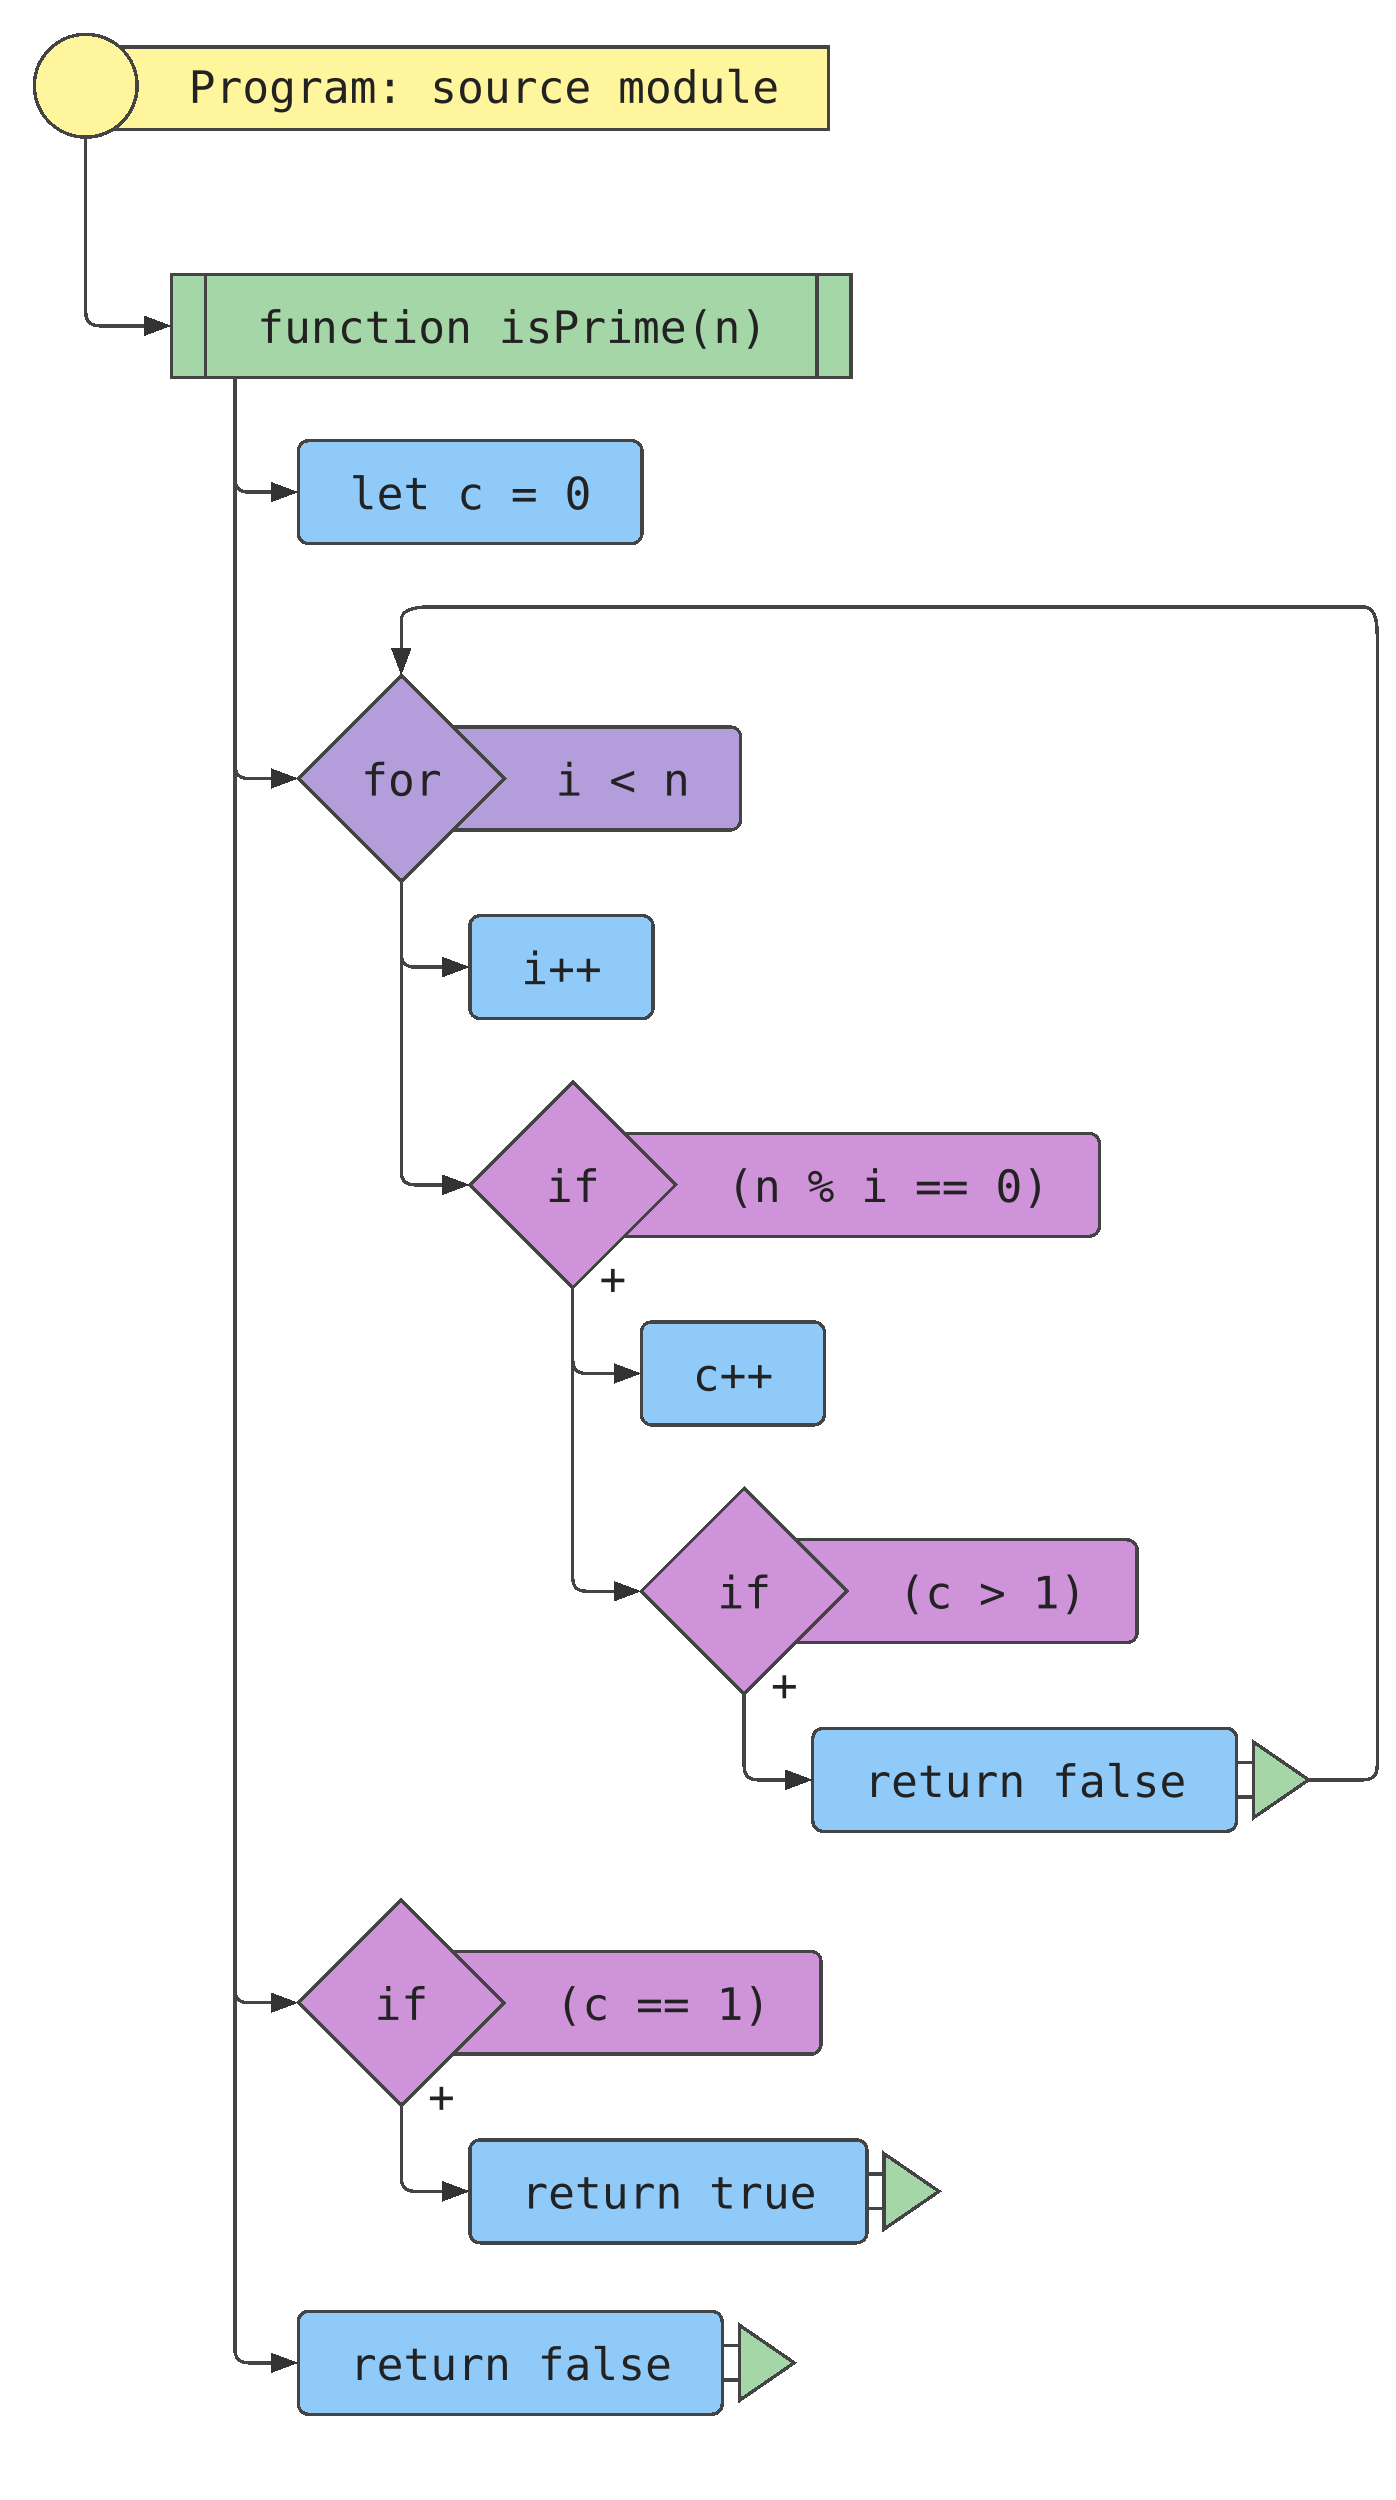
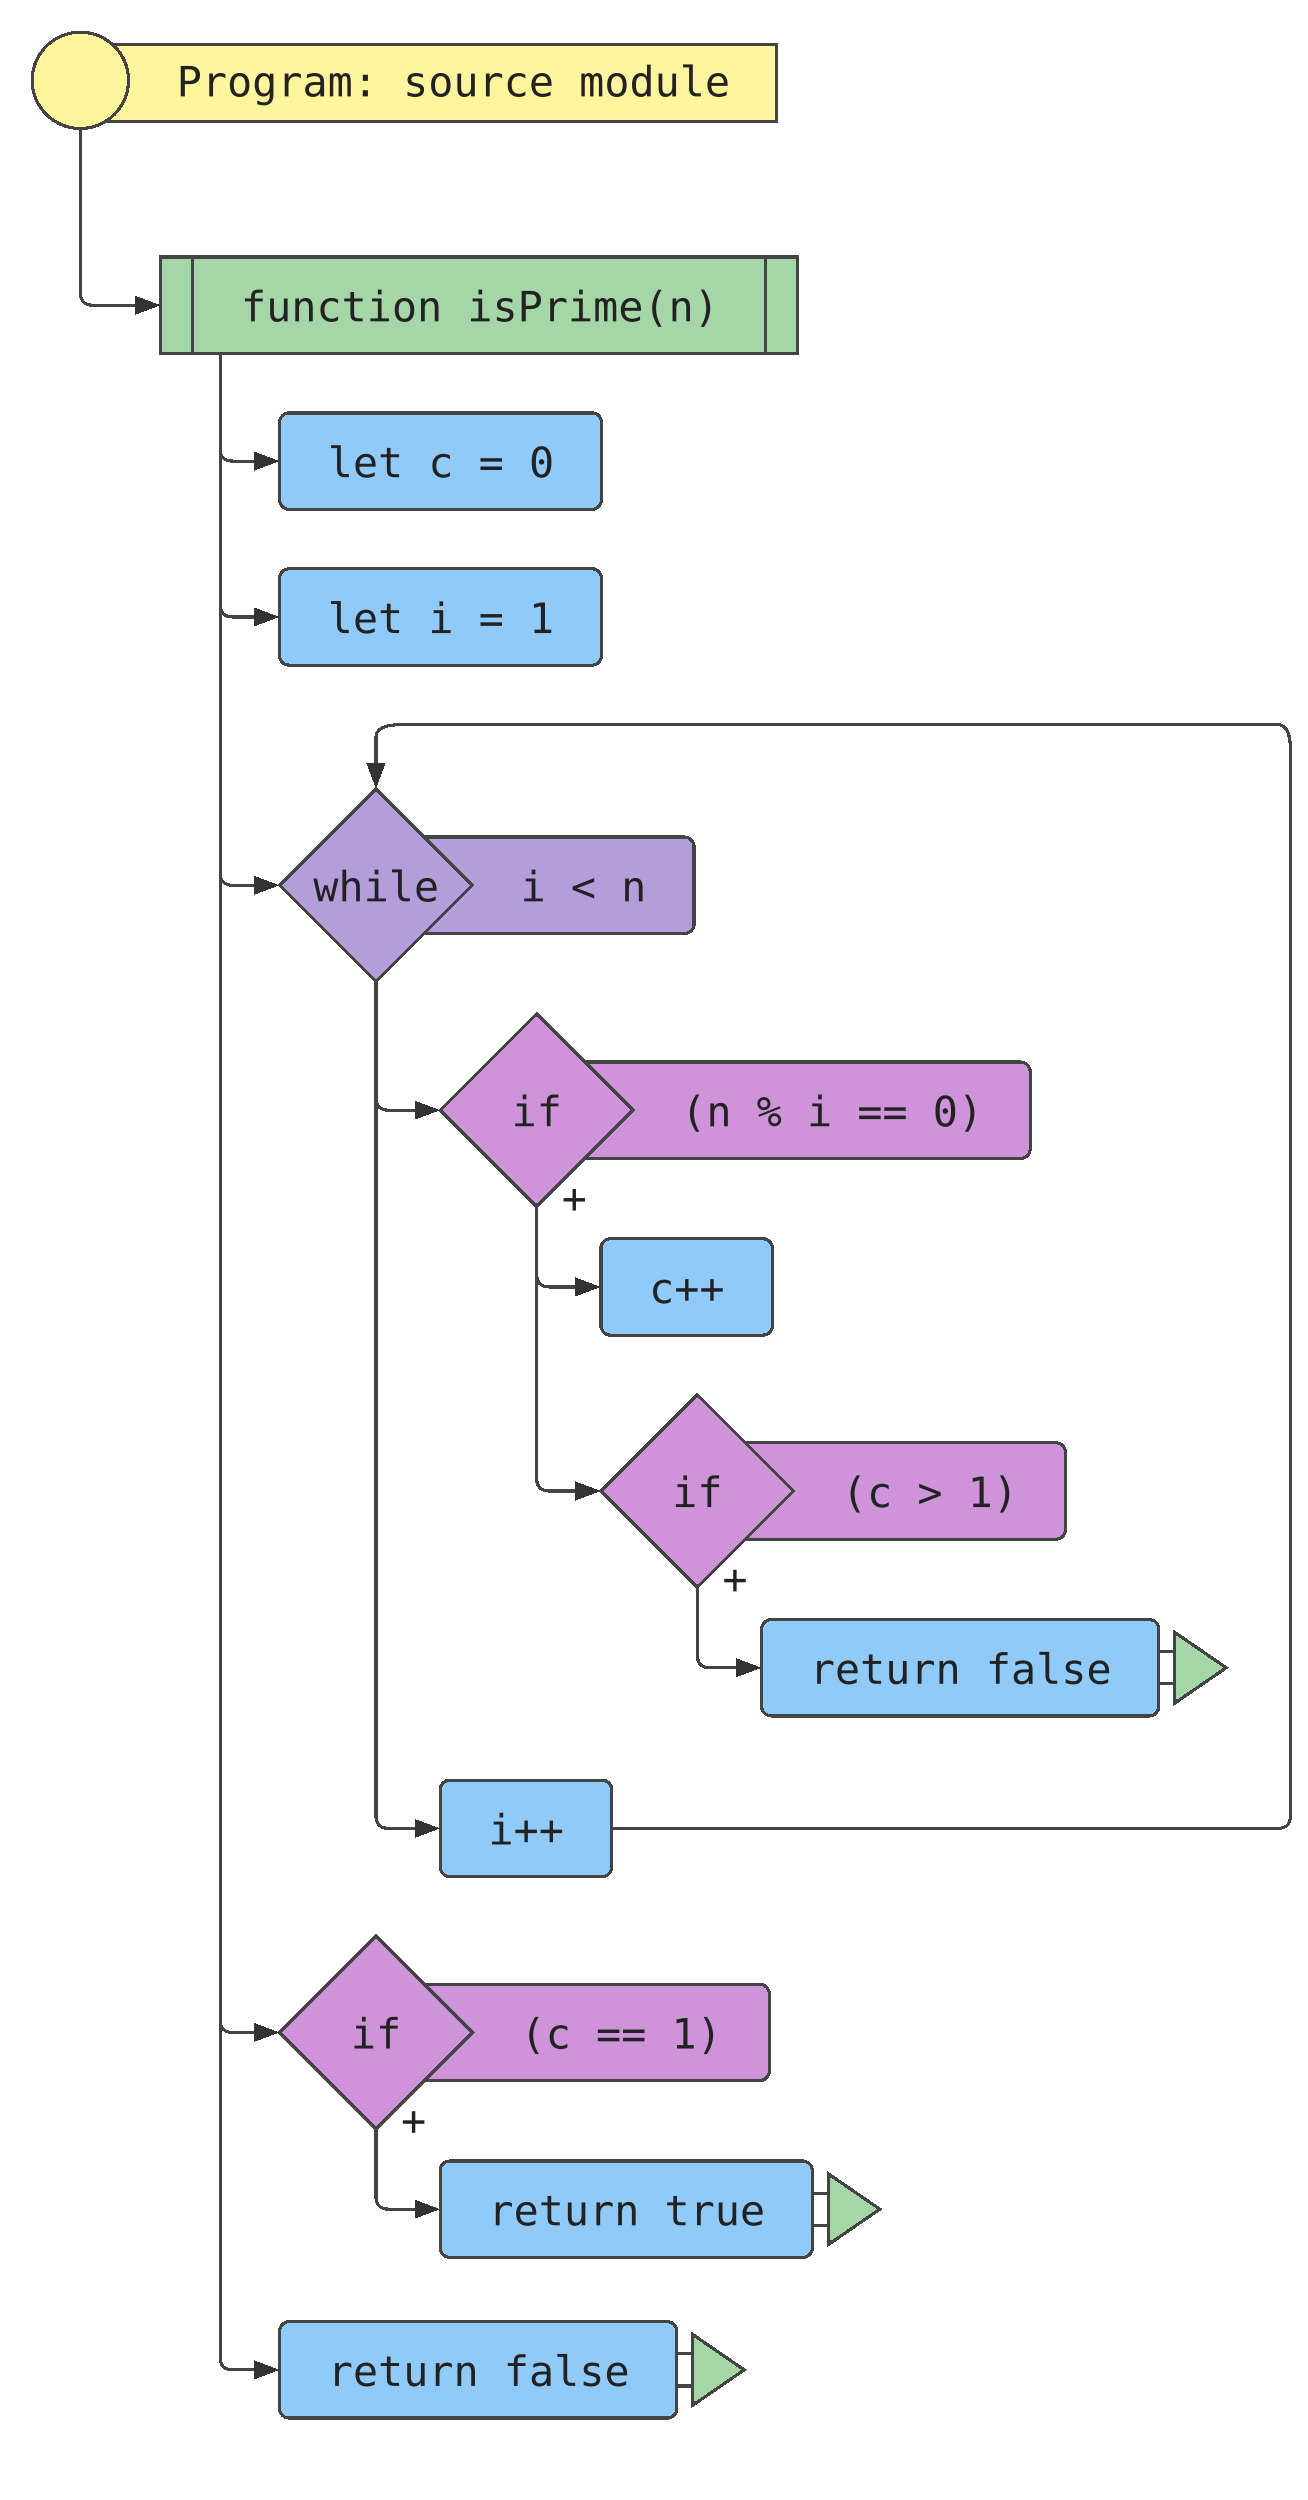
- <svg xmlns="http://www.w3.org/2000/svg" width="407" height="729" shape-rendering="optimizeSpeed">
+ <svg xmlns="http://www.w3.org/2000/svg" width="407" height="778" shape-rendering="optimizeSpeed">
  <g>
    <rect x="50" y="80" width="198.2" height="30" style="fill:#a5d6a7; stroke:#444; stroke-width:1" />
    <line x1="60" y1="80" x2="60" y2="110" style="fill:#a5d6a7; stroke:#444; stroke-width:1" />
    <line x1="238.2" y1="80" x2="238.2" y2="110" style="fill:#a5d6a7; stroke:#444; stroke-width:1" />
    <text x="75" y="100" font-family="monospace" font-size="13" fill="#222">
      <tspan x="75" y="100">function isPrime(n)</tspan>
    </text>
  </g>
  <g>
    <rect x="87" y="128.5" width="100.2" height="30" rx="3" ry="3" style="fill:#90caf9; stroke:#444; stroke-width:1" />
    <text x="102" y="148.5" font-family="monospace" font-size="13" fill="#222">
      <tspan x="102" y="148.5">let c = 0</tspan>
    </text>
  </g>
  <g>
-     <rect x="117" y="212" width="99" height="30" rx="3" ry="3" style="fill:#b39ddb; stroke:#444; stroke-width:1" />
-     <polygon points="87,227 117,197 147,227 117,257" style="fill:#b39ddb; stroke:#444; stroke-width:1" />
-     <text x="162" y="232" font-family="monospace" font-size="13" fill="#222">
-       <tspan x="162" y="232">i &lt; n</tspan>
+     <rect x="87" y="177" width="100.2" height="30" rx="3" ry="3" style="fill:#90caf9; stroke:#444; stroke-width:1" />
+     <text x="102" y="197" font-family="monospace" font-size="13" fill="#222">
+       <tspan x="102" y="197">let i = 1</tspan>
    </text>
-     <text x="105.3" y="232" font-family="monospace" font-size="13" fill="#222">for</text>
  </g>
  <g>
-     <rect x="137" y="267" width="53.4" height="30" rx="3" ry="3" style="fill:#90caf9; stroke:#444; stroke-width:1" />
-     <text x="152" y="287" font-family="monospace" font-size="13" fill="#222">
-       <tspan x="152" y="287">i++</tspan>
+     <rect x="117" y="260.5" width="99" height="30" rx="3" ry="3" style="fill:#b39ddb; stroke:#444; stroke-width:1" />
+     <polygon points="87,275.5 117,245.5 147,275.5 117,305.5" style="fill:#b39ddb; stroke:#444; stroke-width:1" />
+     <text x="162" y="280.5" font-family="monospace" font-size="13" fill="#222">
+       <tspan x="162" y="280.5">i &lt; n</tspan>
    </text>
+     <text x="97.5" y="280.5" font-family="monospace" font-size="13" fill="#222">while</text>
  </g>
  <g>
    <rect x="167" y="330.5" width="153.6" height="30" rx="3" ry="3" style="fill:#ce93d8; stroke:#444; stroke-width:1" />
    <polygon points="137,345.5 167,315.5 197,345.5 167,375.5" style="fill:#ce93d8; stroke:#444; stroke-width:1" />
    <text x="212" y="350.5" font-family="monospace" font-size="13" fill="#222">
      <tspan x="212" y="350.5">(n % i == 0)</tspan>
    </text>
    <text x="159.2" y="350.5" font-family="monospace" font-size="13" fill="#222">if</text>
    <text x="174.8" y="377.45" font-family="monospace" font-size="13" fill="#222">+</text>
  </g>
  <g>
    <rect x="187" y="385.5" width="53.4" height="30" rx="3" ry="3" style="fill:#90caf9; stroke:#444; stroke-width:1" />
    <text x="202" y="405.5" font-family="monospace" font-size="13" fill="#222">
      <tspan x="202" y="405.5">c++</tspan>
    </text>
  </g>
  <g>
    <rect x="217" y="449" width="114.6" height="30" rx="3" ry="3" style="fill:#ce93d8; stroke:#444; stroke-width:1" />
    <polygon points="187,464 217,434 247,464 217,494" style="fill:#ce93d8; stroke:#444; stroke-width:1" />
    <text x="262" y="469" font-family="monospace" font-size="13" fill="#222">
      <tspan x="262" y="469">(c &gt; 1)</tspan>
    </text>
    <text x="209.2" y="469" font-family="monospace" font-size="13" fill="#222">if</text>
    <text x="224.8" y="495.95" font-family="monospace" font-size="13" fill="#222">+</text>
  </g>
  <g>
    <rect x="237" y="504" width="123.6" height="30" rx="3" ry="3" style="fill:#90caf9; stroke:#444; stroke-width:1" />
    <line x1="360.6" y1="514" x2="365.6" y2="514" style="fill:#a5d6a7; stroke:#444; stroke-width:1" />
    <line x1="360.6" y1="524" x2="365.6" y2="524" style="fill:#a5d6a7; stroke:#444; stroke-width:1" />
    <path d="M365.6, 508 L381.6, 519 L365.6, 530 Z" fill="#a5d6a7" stroke="#444" stroke-width="1" />
    <text x="252" y="524" font-family="monospace" font-size="13" fill="#222">
      <tspan x="252" y="524">return false</tspan>
    </text>
  </g>
  <g>
-     <rect x="117" y="569" width="122.4" height="30" rx="3" ry="3" style="fill:#ce93d8; stroke:#444; stroke-width:1" />
-     <polygon points="87,584 117,554 147,584 117,614" style="fill:#ce93d8; stroke:#444; stroke-width:1" />
-     <text x="162" y="589" font-family="monospace" font-size="13" fill="#222">
-       <tspan x="162" y="589">(c == 1)</tspan>
-     </text>
-     <text x="109.2" y="589" font-family="monospace" font-size="13" fill="#222">if</text>
-     <text x="124.8" y="615.95" font-family="monospace" font-size="13" fill="#222">+</text>
-   </g>
-   <g>
-     <rect x="137" y="624" width="115.8" height="30" rx="3" ry="3" style="fill:#90caf9; stroke:#444; stroke-width:1" />
-     <line x1="252.8" y1="634" x2="257.8" y2="634" style="fill:#a5d6a7; stroke:#444; stroke-width:1" />
-     <line x1="252.8" y1="644" x2="257.8" y2="644" style="fill:#a5d6a7; stroke:#444; stroke-width:1" />
-     <path d="M257.8, 628 L273.8, 639 L257.8, 650 Z" fill="#a5d6a7" stroke="#444" stroke-width="1" />
-     <text x="152" y="644" font-family="monospace" font-size="13" fill="#222">
-       <tspan x="152" y="644">return true</tspan>
+     <rect x="137" y="554" width="53.4" height="30" rx="3" ry="3" style="fill:#90caf9; stroke:#444; stroke-width:1" />
+     <text x="152" y="574" font-family="monospace" font-size="13" fill="#222">
+       <tspan x="152" y="574">i++</tspan>
    </text>
  </g>
  <g>
-     <rect x="87" y="674" width="123.6" height="30" rx="3" ry="3" style="fill:#90caf9; stroke:#444; stroke-width:1" />
-     <line x1="210.6" y1="684" x2="215.6" y2="684" style="fill:#a5d6a7; stroke:#444; stroke-width:1" />
-     <line x1="210.6" y1="694" x2="215.6" y2="694" style="fill:#a5d6a7; stroke:#444; stroke-width:1" />
-     <path d="M215.6, 678 L231.6, 689 L215.6, 700 Z" fill="#a5d6a7" stroke="#444" stroke-width="1" />
-     <text x="102" y="694" font-family="monospace" font-size="13" fill="#222">
-       <tspan x="102" y="694">return false</tspan>
+     <rect x="117" y="617.5" width="122.4" height="30" rx="3" ry="3" style="fill:#ce93d8; stroke:#444; stroke-width:1" />
+     <polygon points="87,632.5 117,602.5 147,632.5 117,662.5" style="fill:#ce93d8; stroke:#444; stroke-width:1" />
+     <text x="162" y="637.5" font-family="monospace" font-size="13" fill="#222">
+       <tspan x="162" y="637.5">(c == 1)</tspan>
+     </text>
+     <text x="109.2" y="637.5" font-family="monospace" font-size="13" fill="#222">if</text>
+     <text x="124.8" y="664.45" font-family="monospace" font-size="13" fill="#222">+</text>
+   </g>
+   <g>
+     <rect x="137" y="672.5" width="115.8" height="30" rx="3" ry="3" style="fill:#90caf9; stroke:#444; stroke-width:1" />
+     <line x1="252.8" y1="682.5" x2="257.8" y2="682.5" style="fill:#a5d6a7; stroke:#444; stroke-width:1" />
+     <line x1="252.8" y1="692.5" x2="257.8" y2="692.5" style="fill:#a5d6a7; stroke:#444; stroke-width:1" />
+     <path d="M257.8, 676.5 L273.8, 687.5 L257.8, 698.5 Z" fill="#a5d6a7" stroke="#444" stroke-width="1" />
+     <text x="152" y="692.5" font-family="monospace" font-size="13" fill="#222">
+       <tspan x="152" y="692.5">return true</tspan>
+     </text>
+   </g>
+   <g>
+     <rect x="87" y="722.5" width="123.6" height="30" rx="3" ry="3" style="fill:#90caf9; stroke:#444; stroke-width:1" />
+     <line x1="210.6" y1="732.5" x2="215.6" y2="732.5" style="fill:#a5d6a7; stroke:#444; stroke-width:1" />
+     <line x1="210.6" y1="742.5" x2="215.6" y2="742.5" style="fill:#a5d6a7; stroke:#444; stroke-width:1" />
+     <path d="M215.6, 726.5 L231.6, 737.5 L215.6, 748.5 Z" fill="#a5d6a7" stroke="#444" stroke-width="1" />
+     <text x="102" y="742.5" font-family="monospace" font-size="13" fill="#222">
+       <tspan x="102" y="742.5">return false</tspan>
    </text>
  </g>
  <g>
    <rect x="25" y="13.75" width="216.6" height="24" style="fill:#fff59d; stroke:#444; stroke-width:1" />
    <circle cx="25" cy="25" r="15" style="fill:#fff59d; stroke:#444; stroke-width:1" />
    <text x="55" y="30" font-family="monospace" font-size="13" fill="#222">
      <tspan x="55" y="30">Program: source module</tspan>
    </text>
  </g>
  <g>
    <path d="M25, 40 L25 91 Q25 95                 29 95                 L42 95 " style="fill:none; stroke:#444; stroke-width:1" />
    <path d="M42, 92 L50, 95 L42, 98 Z" fill="#333" />
  </g>
  <g>
    <path d="M68.5, 110 L68.5 139.5 Q68.5 143.5                 72.5 143.5                 L79 143.5 " style="fill:none; stroke:#444; stroke-width:1" />
    <path d="M79, 140.5 L87, 143.5 L79, 146.5 Z" fill="#333" />
  </g>
  <g>
-     <path d="M68.5, 110 L68.5 223 Q68.5 227                 72.5 227                 L79 227 " style="fill:none; stroke:#444; stroke-width:1" />
-     <path d="M79, 224 L87, 227 L79, 230 Z" fill="#333" />
+     <path d="M68.5, 110 L68.5 188 Q68.5 192                 72.5 192                 L79 192 " style="fill:none; stroke:#444; stroke-width:1" />
+     <path d="M79, 189 L87, 192 L79, 195 Z" fill="#333" />
  </g>
  <g>
-     <path d="M117, 257 L117 278 Q117 282                 121 282                 L129 282 " style="fill:none; stroke:#444; stroke-width:1" />
-     <path d="M129, 279 L137, 282 L129, 285 Z" fill="#333" />
+     <path d="M68.5, 110 L68.5 271.5 Q68.5 275.5                 72.5 275.5                 L79 275.5 " style="fill:none; stroke:#444; stroke-width:1" />
+     <path d="M79, 272.5 L87, 275.5 L79, 278.5 Z" fill="#333" />
  </g>
  <g>
-     <path d="M117, 257 L117 341.5 Q117 345.5                 121 345.5                 L129 345.5 " style="fill:none; stroke:#444; stroke-width:1" />
+     <path d="M117, 305.5 L117 341.5 Q117 345.5                 121 345.5                 L129 345.5 " style="fill:none; stroke:#444; stroke-width:1" />
    <path d="M129, 342.5 L137, 345.5 L129, 348.5 Z" fill="#333" />
  </g>
  <g>
    <path d="M167, 375.5 L167 396.5 Q167 400.5                 171 400.5                 L179 400.5 " style="fill:none; stroke:#444; stroke-width:1" />
    <path d="M179, 397.5 L187, 400.5 L179, 403.5 Z" fill="#333" />
  </g>
  <g>
    <path d="M167, 375.5 L167 460 Q167 464                 171 464                 L179 464 " style="fill:none; stroke:#444; stroke-width:1" />
    <path d="M179, 461 L187, 464 L179, 467 Z" fill="#333" />
  </g>
  <g>
    <path d="M217, 494 L217 515 Q217 519                 221 519                 L229 519 " style="fill:none; stroke:#444; stroke-width:1" />
    <path d="M229, 516 L237, 519 L229, 522 Z" fill="#333" />
  </g>
  <g>
-     <path d="M381.6, 519 L397.6 519  Q401.6 519                 401.6 515                 L401.6 185 Q401.6 177                 397.6 177                 L125 177  Q117 177                 117 181                 L117 189" style="fill:none; stroke:#444; stroke-width:1" />
-     <path d="M114, 189 L117, 197 L120, 189 Z" fill="#333" />
+     <path d="M117, 305.5 L117 565 Q117 569                 121 569                 L129 569 " style="fill:none; stroke:#444; stroke-width:1" />
+     <path d="M129, 566 L137, 569 L129, 572 Z" fill="#333" />
  </g>
  <g>
-     <path d="M68.5, 110 L68.5 580 Q68.5 584                 72.5 584                 L79 584 " style="fill:none; stroke:#444; stroke-width:1" />
-     <path d="M79, 581 L87, 584 L79, 587 Z" fill="#333" />
+     <path d="M190.4, 569 L397.6 569  Q401.6 569                 401.6 565                 L401.6 233.5 Q401.6 225.5                 397.6 225.5                 L125 225.5  Q117 225.5                 117 229.5                 L117 237.5" style="fill:none; stroke:#444; stroke-width:1" />
+     <path d="M114, 237.5 L117, 245.5 L120, 237.5 Z" fill="#333" />
  </g>
  <g>
-     <path d="M117, 614 L117 635 Q117 639                 121 639                 L129 639 " style="fill:none; stroke:#444; stroke-width:1" />
-     <path d="M129, 636 L137, 639 L129, 642 Z" fill="#333" />
+     <path d="M68.5, 110 L68.5 628.5 Q68.5 632.5                 72.5 632.5                 L79 632.5 " style="fill:none; stroke:#444; stroke-width:1" />
+     <path d="M79, 629.5 L87, 632.5 L79, 635.5 Z" fill="#333" />
  </g>
  <g>
-     <path d="M68.5, 110 L68.5 685 Q68.5 689                 72.5 689                 L79 689 " style="fill:none; stroke:#444; stroke-width:1" />
-     <path d="M79, 686 L87, 689 L79, 692 Z" fill="#333" />
+     <path d="M117, 662.5 L117 683.5 Q117 687.5                 121 687.5                 L129 687.5 " style="fill:none; stroke:#444; stroke-width:1" />
+     <path d="M129, 684.5 L137, 687.5 L129, 690.5 Z" fill="#333" />
+   </g>
+   <g>
+     <path d="M68.5, 110 L68.5 733.5 Q68.5 737.5                 72.5 737.5                 L79 737.5 " style="fill:none; stroke:#444; stroke-width:1" />
+     <path d="M79, 734.5 L87, 737.5 L79, 740.5 Z" fill="#333" />
  </g>
</svg>
